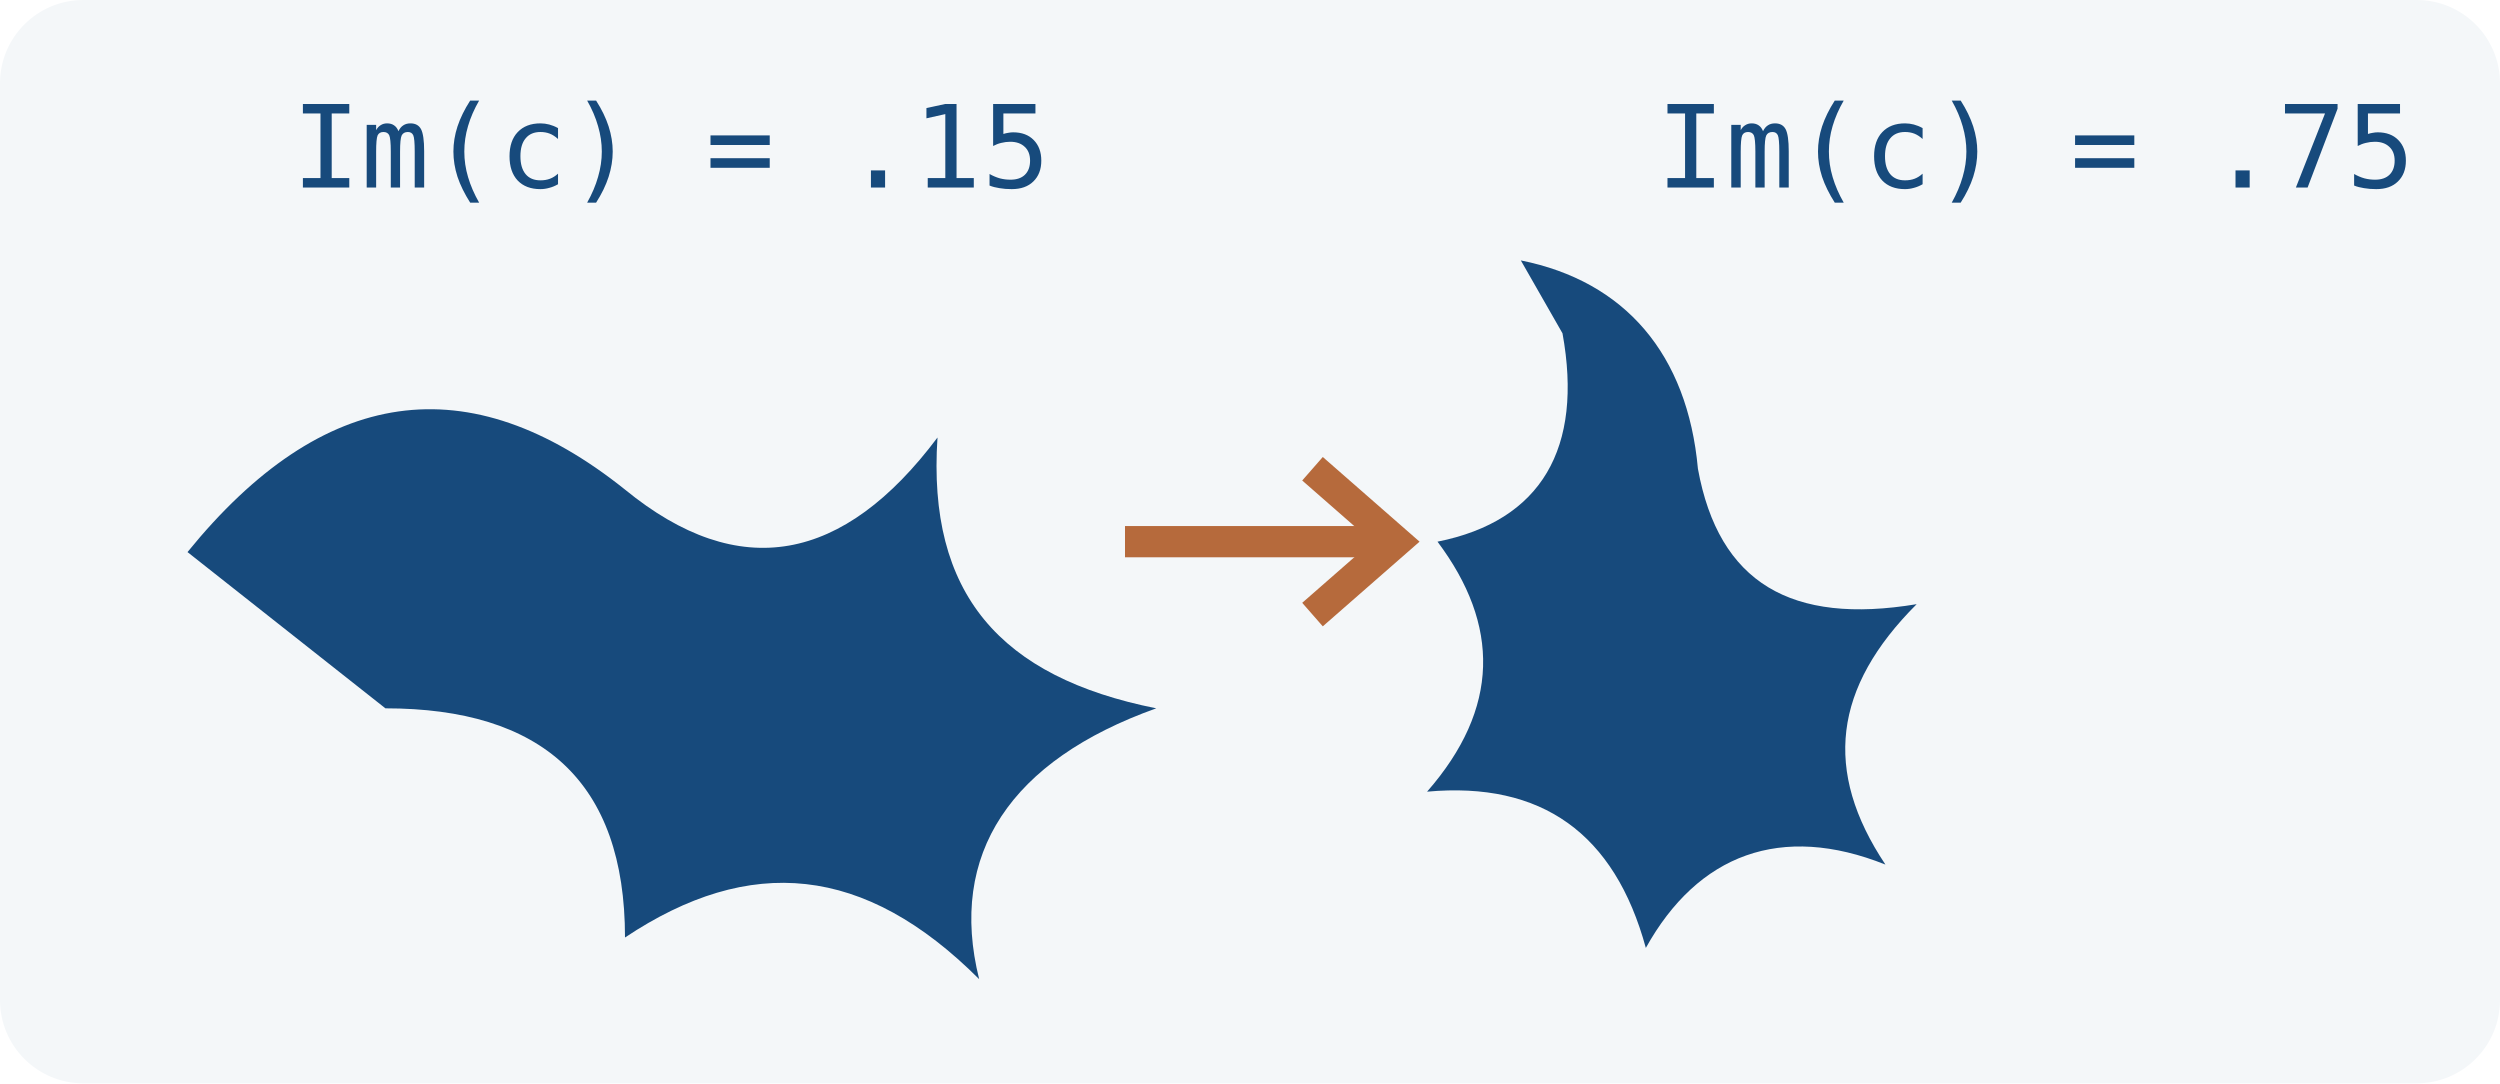
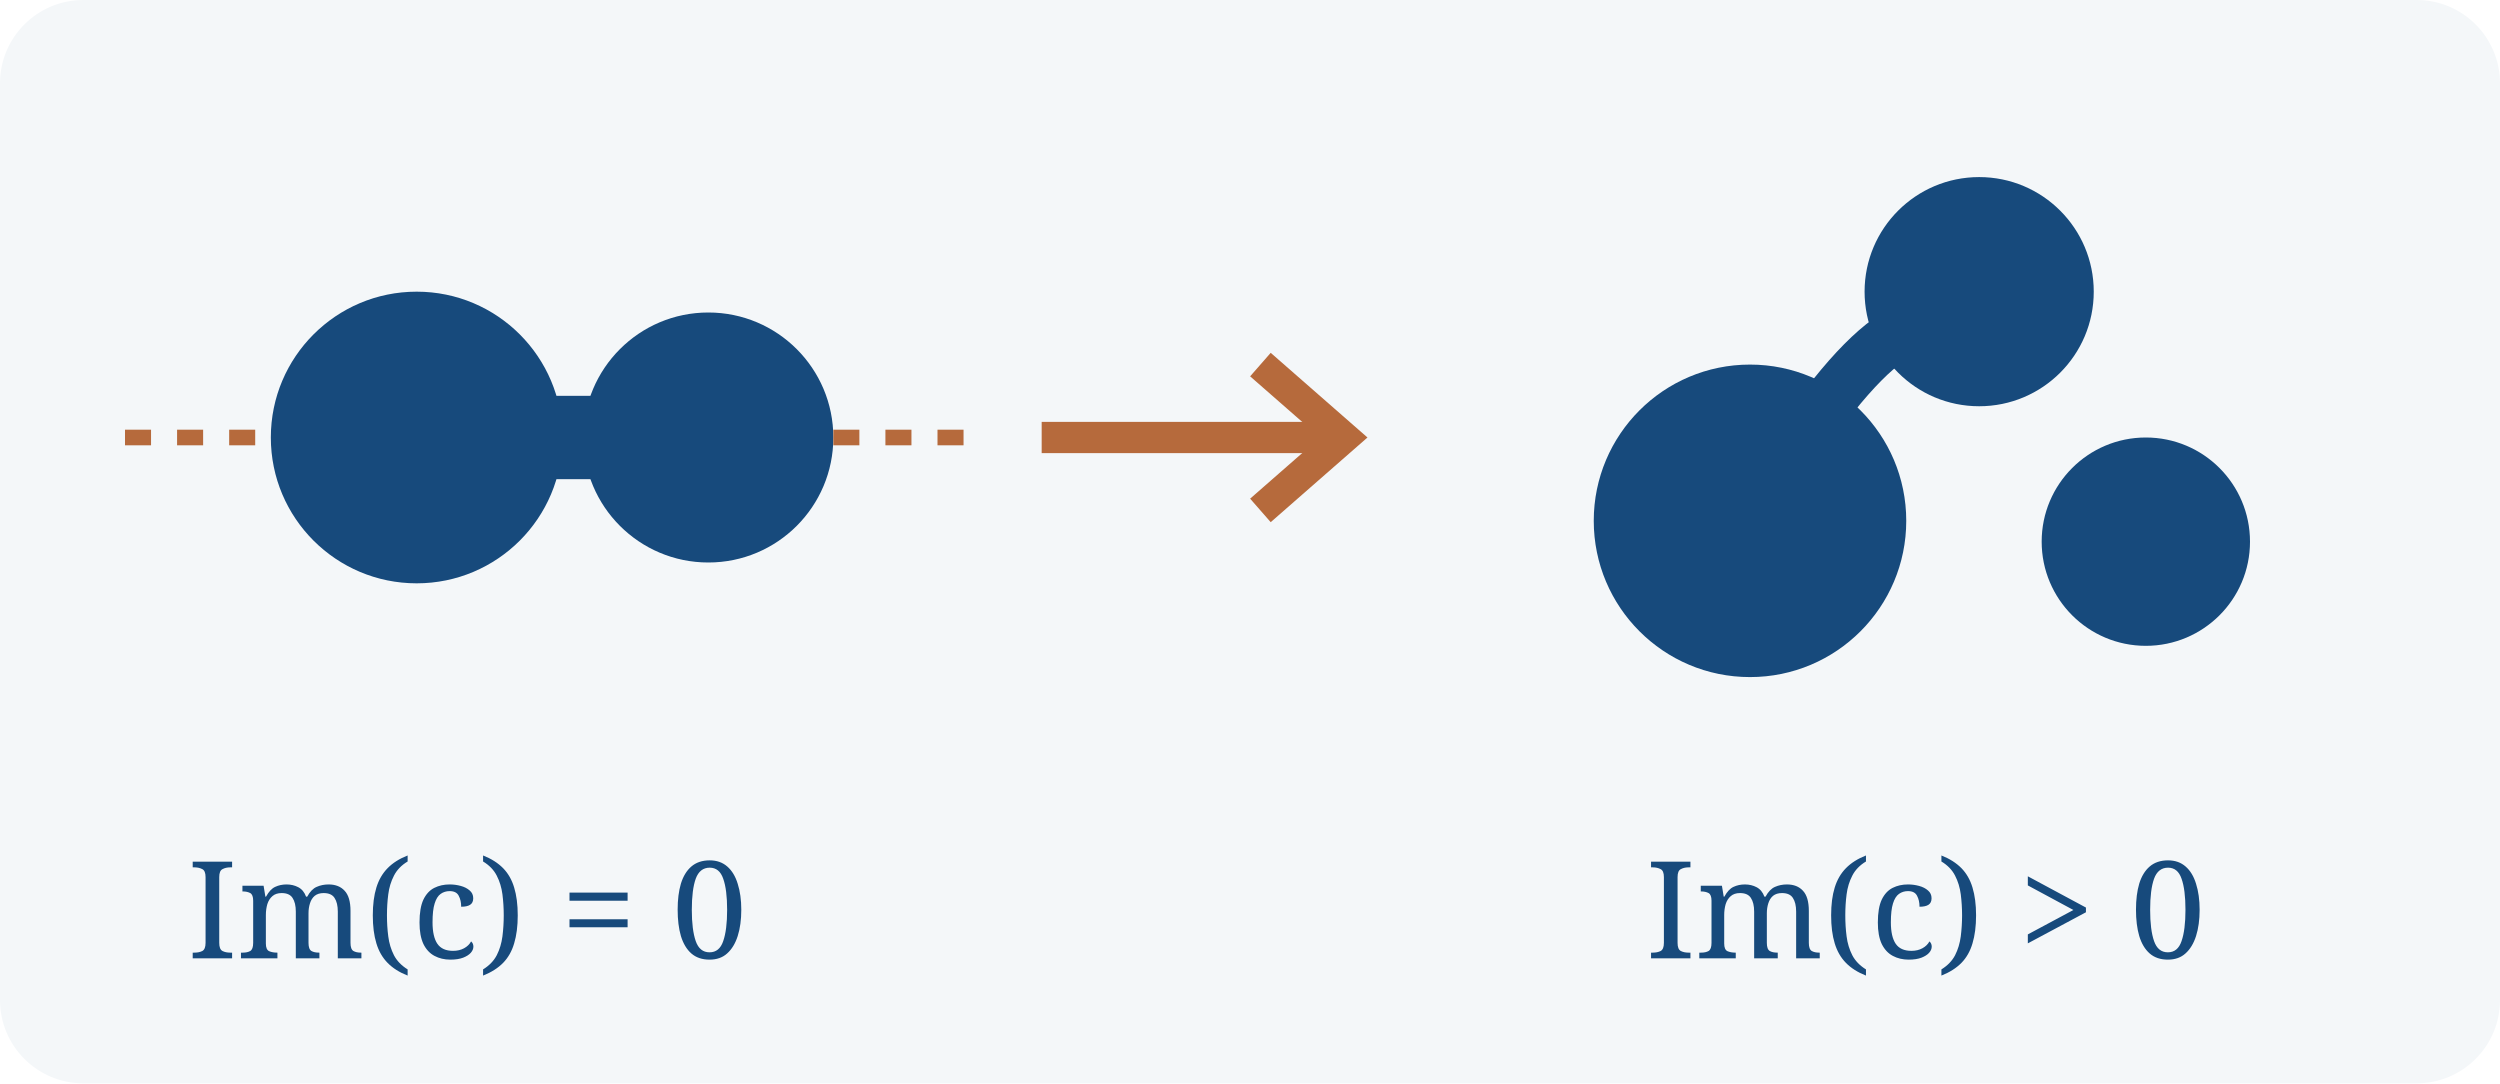
<svg xmlns="http://www.w3.org/2000/svg" viewBox="0 0 240 104">
  <rect width="240" height="104" rx="8" fill="#f4f7f9" />
-   <g fill="#174a7c">
-     <path d="M18 53c13-16 27-18 42-6 11 9 21 7 30-5-1 15 6 23 21 26-14 5-20 14-17 26-11-11-22-12-34-4 0-15-8-22-23-22z" />
-     <path d="M146 25c10 2 16 9 17 20 2 11 9 15 21 13-8 8-9 16-3 25-10-4-18-1-23 8-3-11-10-16-21-15 7-8 7-16 1-24 10-2 14-9 12-20z" />
-   </g>
-   <path d="M108 52h25" stroke="#b66a3c" stroke-width="3" />
-   <path d="m126 45 8 7-8 7" fill="none" stroke="#b66a3c" stroke-width="3" />
-   <text x="28" y="18" fill="#174a7c" font-family="monospace" font-size="11">Im(c) = .15</text>
-   <text x="159" y="18" fill="#174a7c" font-family="monospace" font-size="11">Im(c) = .75</text>
+   <circle cx="40" cy="42" r="14" fill="#174a7c" />
+   <circle cx="68" cy="42" r="12" fill="#174a7c" />
+   <path d="M50 38h8v8h-8z" fill="#174a7c" />
+   <path d="M12 42h14M80 42h14" stroke="#b66a3c" stroke-width="1.5" stroke-dasharray="2.5 2.5" />
+   <path d="M100 42h28" stroke="#b66a3c" stroke-width="3" />
+   <path d="m121 35 8 7-8 7" fill="none" stroke="#b66a3c" stroke-width="3" />
+   <circle cx="168" cy="50" r="15" fill="#174a7c" />
+   <circle cx="190" cy="28" r="11" fill="#174a7c" />
+   <circle cx="206" cy="52" r="10" fill="#174a7c" />
+   <path d="M176 38c8-10 12-8 16-2" fill="none" stroke="#174a7c" stroke-width="5" stroke-linecap="round" />
+   <text x="18" y="92" fill="#174a7c" font-family="serif" font-size="13">Im(c) = 0</text>
+   <text x="158" y="92" fill="#174a7c" font-family="serif" font-size="13">Im(c) &gt; 0</text>
</svg>
